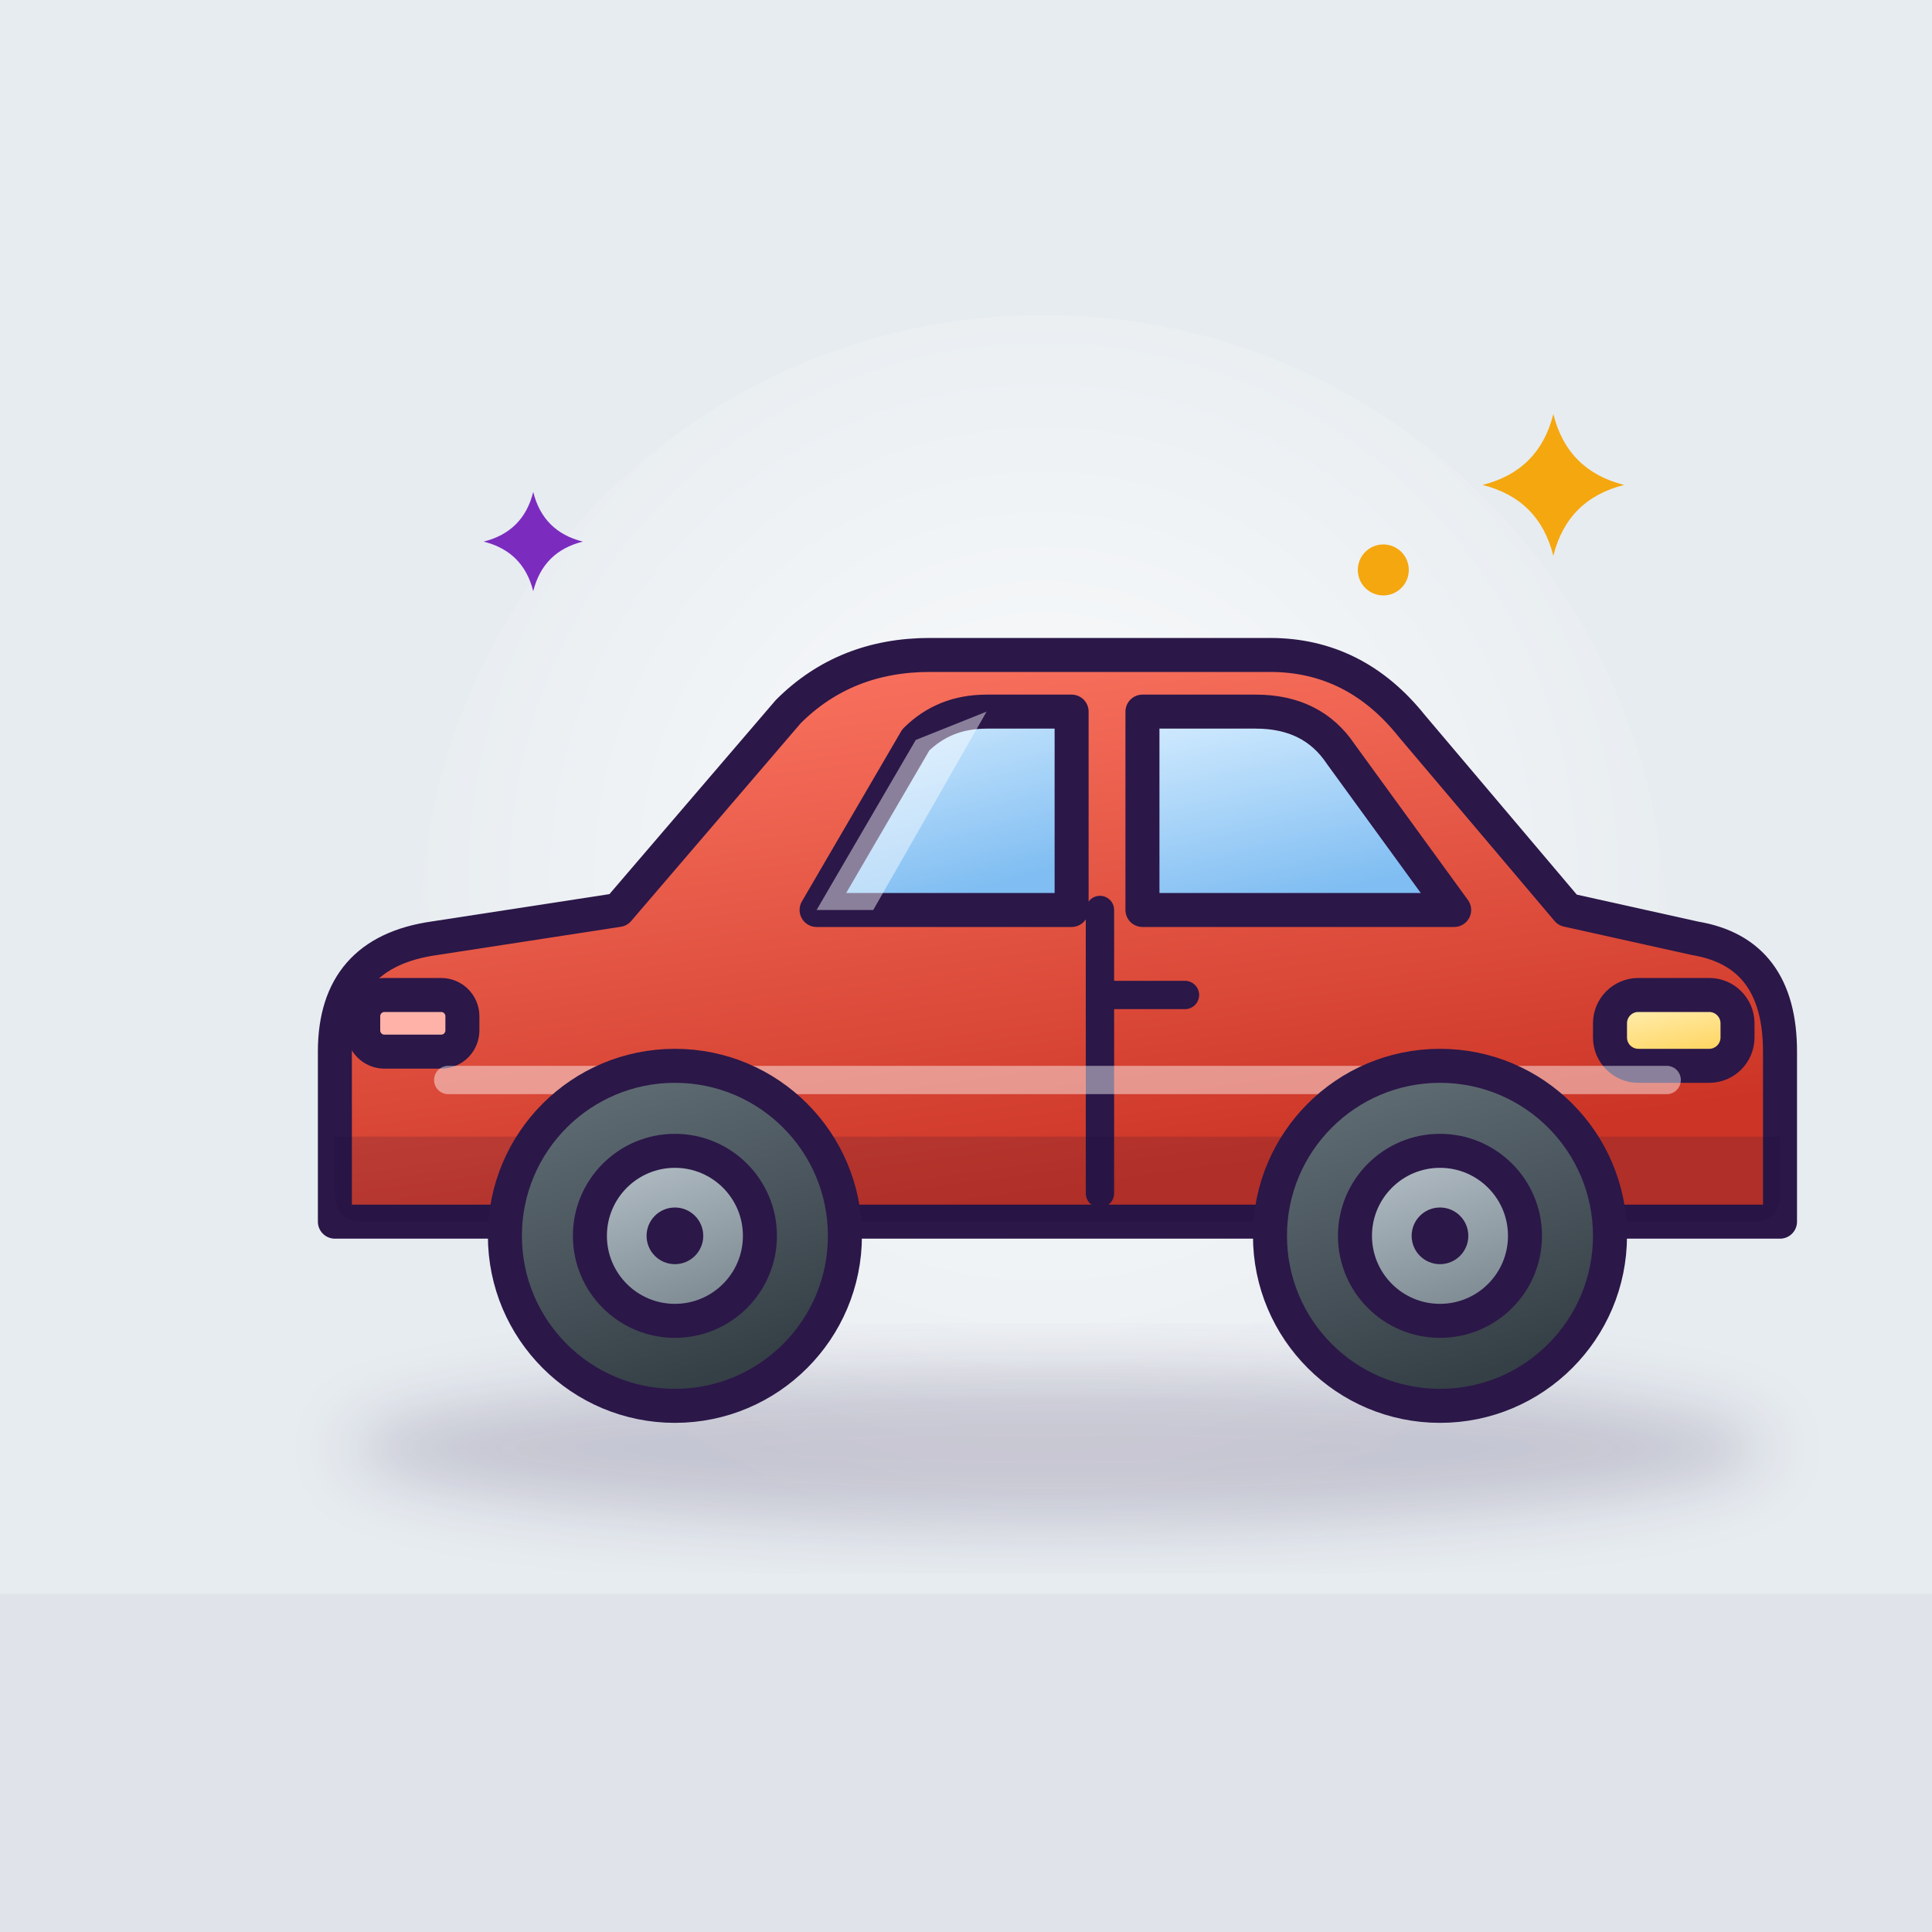
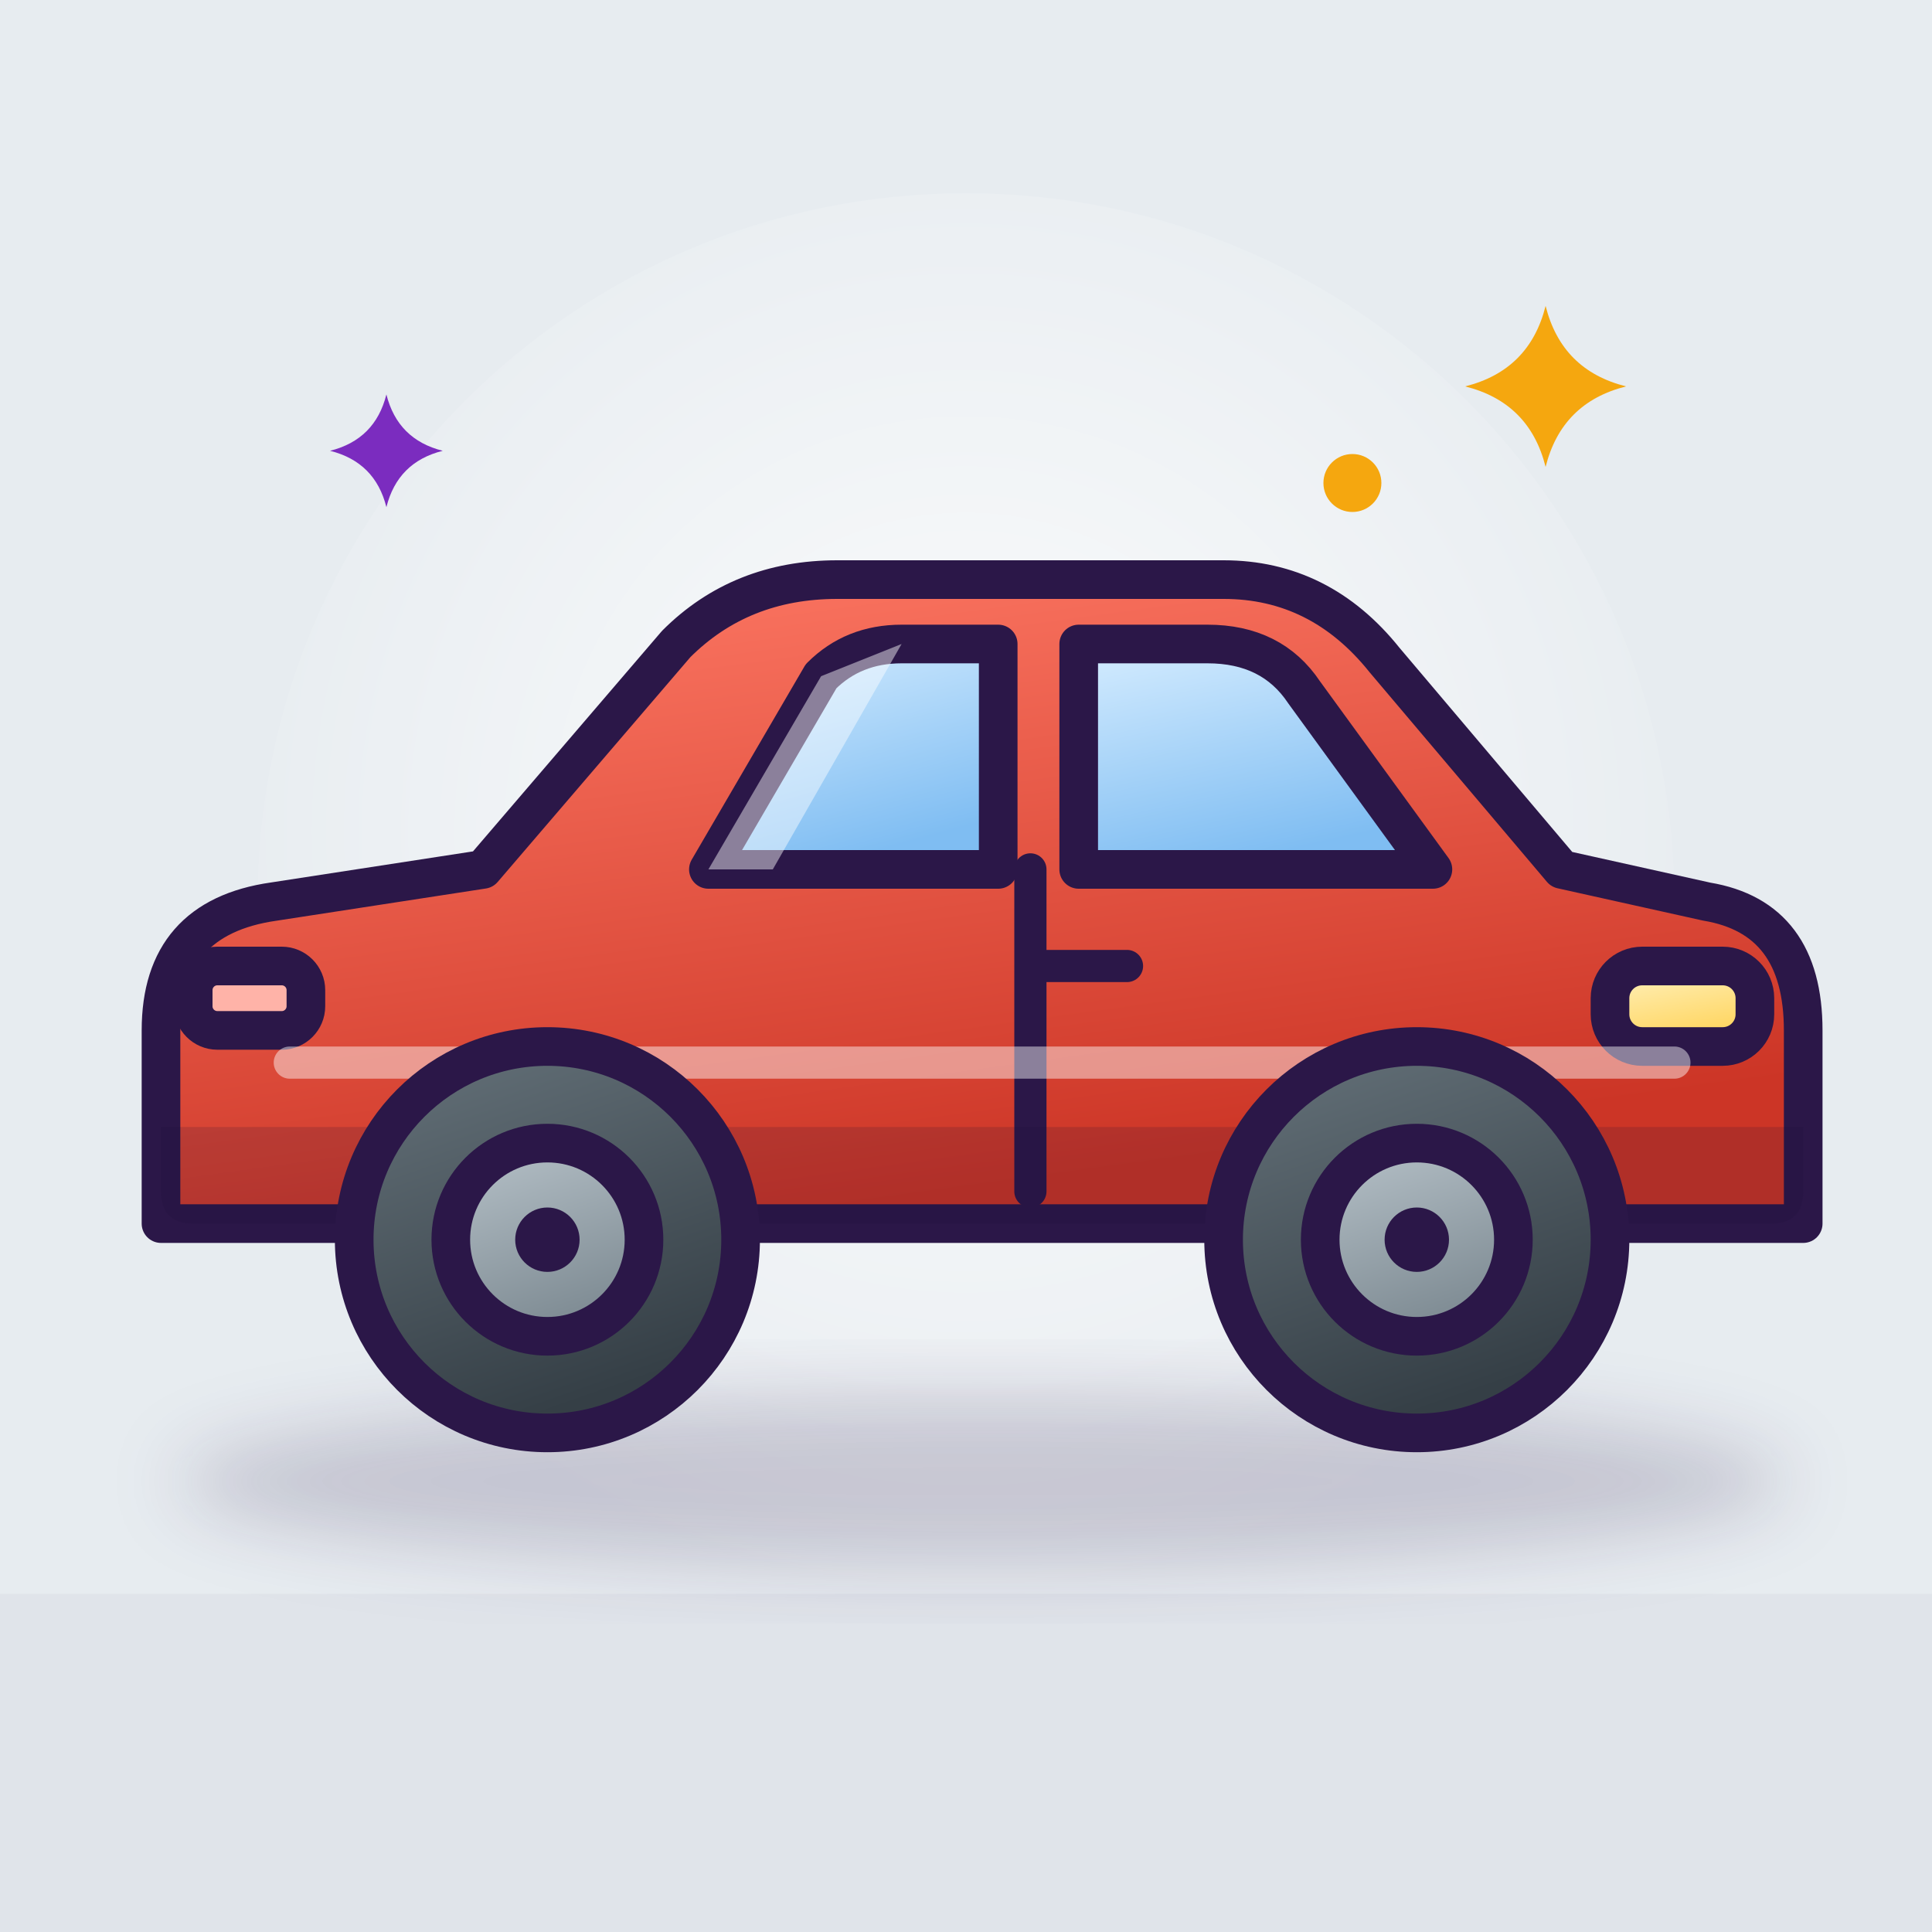
<svg xmlns="http://www.w3.org/2000/svg" viewBox="0 0 120 120" role="img">
  <defs>
    <linearGradient id="pur" x1="0" y1="0" x2="0.35" y2="1">
      <stop offset="0" stop-color="#A35BE8" />
      <stop offset="1" stop-color="#6A1FB5" />
    </linearGradient>
    <linearGradient id="purD" x1="0" y1="0" x2="0.35" y2="1">
      <stop offset="0" stop-color="#7B2CBF" />
      <stop offset="1" stop-color="#4A1287" />
    </linearGradient>
    <linearGradient id="gold" x1="0" y1="0" x2="0.35" y2="1">
      <stop offset="0" stop-color="#FFD45C" />
      <stop offset="1" stop-color="#F29A05" />
    </linearGradient>
    <linearGradient id="goldD" x1="0" y1="0" x2="0.35" y2="1">
      <stop offset="0" stop-color="#F2A20C" />
      <stop offset="1" stop-color="#C97A00" />
    </linearGradient>
    <linearGradient id="slate" x1="0" y1="0" x2="0.35" y2="1">
      <stop offset="0" stop-color="#66737B" />
      <stop offset="1" stop-color="#353F46" />
    </linearGradient>
    <linearGradient id="slateL" x1="0" y1="0" x2="0.35" y2="1">
      <stop offset="0" stop-color="#B8C3CA" />
      <stop offset="1" stop-color="#7F8C94" />
    </linearGradient>
    <linearGradient id="red" x1="0" y1="0" x2="0.35" y2="1">
      <stop offset="0" stop-color="#FF7A66" />
      <stop offset="1" stop-color="#CC3526" />
    </linearGradient>
    <linearGradient id="blue" x1="0" y1="0" x2="0.35" y2="1">
      <stop offset="0" stop-color="#5DB0F5" />
      <stop offset="1" stop-color="#1C64A8" />
    </linearGradient>
    <linearGradient id="green" x1="0" y1="0" x2="0.35" y2="1">
      <stop offset="0" stop-color="#5CC183" />
      <stop offset="1" stop-color="#22794A" />
    </linearGradient>
    <linearGradient id="greenD" x1="0" y1="0" x2="0.35" y2="1">
      <stop offset="0" stop-color="#2F8F57" />
      <stop offset="1" stop-color="#155A33" />
    </linearGradient>
    <linearGradient id="pink" x1="0" y1="0" x2="0.35" y2="1">
      <stop offset="0" stop-color="#FF8FB5" />
      <stop offset="1" stop-color="#D02F6B" />
    </linearGradient>
    <linearGradient id="teal" x1="0" y1="0" x2="0.35" y2="1">
      <stop offset="0" stop-color="#4CC4D2" />
      <stop offset="1" stop-color="#14808E" />
    </linearGradient>
    <linearGradient id="cream" x1="0" y1="0" x2="0.35" y2="1">
      <stop offset="0" stop-color="#FFFFFF" />
      <stop offset="1" stop-color="#E6DEF2" />
    </linearGradient>
    <linearGradient id="brown" x1="0" y1="0" x2="0.35" y2="1">
      <stop offset="0" stop-color="#C68B52" />
      <stop offset="1" stop-color="#7E4F22" />
    </linearGradient>
    <linearGradient id="screen" x1="0" y1="0" x2="0.35" y2="1">
      <stop offset="0" stop-color="#D6EDFF" />
      <stop offset="1" stop-color="#7FBDF2" />
    </linearGradient>
    <linearGradient id="wood" x1="0" y1="0" x2="0.35" y2="1">
      <stop offset="0" stop-color="#E0A869" />
      <stop offset="1" stop-color="#A8692E" />
    </linearGradient>
    <linearGradient id="glow" x1="0" y1="0" x2="0.35" y2="1">
      <stop offset="0" stop-color="#FFF3C4" />
      <stop offset="1" stop-color="#FFD45C" />
    </linearGradient>
    <linearGradient id="skin" x1="0" y1="0" x2="0.35" y2="1">
      <stop offset="0" stop-color="#FFFFFF" />
      <stop offset="1" stop-color="#F1EAF9" />
    </linearGradient>
    <filter id="soft" x="-30%" y="-30%" width="160%" height="160%">
      <feGaussianBlur stdDeviation="2.2" />
    </filter>
    <radialGradient id="halo" cx="0.5" cy="0.45" r="0.55">
      <stop offset="0" stop-color="#FFFFFF" stop-opacity="0.85" />
      <stop offset="1" stop-color="#FFFFFF" stop-opacity="0" />
    </radialGradient>
  </defs>
  <rect width="120" height="120" fill="#E7ECF0" />
  <rect x="0" y="99" width="120" height="21" fill="#2B1748" opacity="0.04" />
-   <g transform="translate(12 9) scale(0.88)">
-     <circle cx="60" cy="56" r="44" fill="url(#halo)" />
-     <path d="M96 19 Q97 23 101 24 Q97 25 96 29 Q95 25 91 24 Q95 23 96 19 Z" fill="#F5A70F" stroke="none" />
-     <path d="M24 24.5 Q24.7 27.3 27.5 28 Q24.7 28.7 24 31.5 Q23.3 28.7 20.5 28 Q23.3 27.3 24 24.5 Z" fill="#7B2CBF" stroke="none" />
-     <circle cx="84" cy="30" r="1.8" fill="#F5A70F" opacity="1" stroke="none" />
-     <ellipse cx="61" cy="92" rx="50" ry="5.5" fill="#2B1748" opacity="0.18" filter="url(#soft)" />
-     <g stroke="#2B1748" stroke-width="2.4" stroke-linejoin="round" stroke-linecap="round">
-       <path d="M10 76 V64 Q10 57 17 56 L30 54 L42 40 Q46 36 52 36 H76 Q82 36 86 41 L97 54 L106 56 Q112 57 112 64 V76 Z" fill="url(#red)" />
-       <path d="M44 54 L51 42 Q53 40 56 40 H62 V54 Z" fill="url(#screen)" />
-       <path d="M67 54 V40 H75 Q79 40 81 43 L89 54 Z" fill="url(#screen)" />
-       <path d="M51 42 L56 40 L48 54 L44 54 Z" fill="#FFFFFF" opacity="0.45" stroke="none" />
-       <path d="M64 54 V74 M64 60 H70" stroke-width="2" />
-       <rect x="100" y="60" width="9" height="5" rx="2" fill="url(#glow)" />
-       <rect x="12" y="60" width="7" height="4" rx="1.5" fill="#FFB3A8" />
-       <path d="M18 66 H104" stroke="#FFFFFF" stroke-width="2" opacity="0.45" />
-       <path d="M10 70 H112 V74 Q112 76 110 76 H12 Q10 76 10 74 Z" fill="#1B0B33" opacity="0.16" stroke="none" />
-       <circle cx="34" cy="77" r="12" fill="url(#slate)" />
-       <circle cx="34" cy="77" r="6" fill="url(#slateL)" />
-       <circle cx="34" cy="77" r="2" fill="#2B1748" stroke="none" />
-       <circle cx="88" cy="77" r="12" fill="url(#slate)" />
-       <circle cx="88" cy="77" r="6" fill="url(#slateL)" />
-       <circle cx="88" cy="77" r="2" fill="#2B1748" stroke="none" />
-     </g>
+   <circle cx="60" cy="56" r="44" fill="url(#halo)" />
+   <path d="M96 19 Q97 23 101 24 Q97 25 96 29 Q95 25 91 24 Q95 23 96 19 Z" fill="#F5A70F" stroke="none" />
+   <path d="M24 24.5 Q24.7 27.3 27.5 28 Q24.7 28.7 24 31.5 Q23.3 28.7 20.5 28 Q23.3 27.3 24 24.5 Z" fill="#7B2CBF" stroke="none" />
+   <circle cx="84" cy="30" r="1.8" fill="#F5A70F" opacity="1" stroke="none" />
+   <ellipse cx="61" cy="92" rx="50" ry="5.5" fill="#2B1748" opacity="0.18" filter="url(#soft)" />
+   <g stroke="#2B1748" stroke-width="2.4" stroke-linejoin="round" stroke-linecap="round">
+     <path d="M10 76 V64 Q10 57 17 56 L30 54 L42 40 Q46 36 52 36 H76 Q82 36 86 41 L97 54 L106 56 Q112 57 112 64 V76 Z" fill="url(#red)" />
+     <path d="M44 54 L51 42 Q53 40 56 40 H62 V54 Z" fill="url(#screen)" />
+     <path d="M67 54 V40 H75 Q79 40 81 43 L89 54 Z" fill="url(#screen)" />
+     <path d="M51 42 L56 40 L48 54 L44 54 Z" fill="#FFFFFF" opacity="0.45" stroke="none" />
+     <path d="M64 54 V74 M64 60 H70" stroke-width="2" />
+     <rect x="100" y="60" width="9" height="5" rx="2" fill="url(#glow)" />
+     <rect x="12" y="60" width="7" height="4" rx="1.5" fill="#FFB3A8" />
+     <path d="M18 66 H104" stroke="#FFFFFF" stroke-width="2" opacity="0.45" />
+     <path d="M10 70 H112 V74 Q112 76 110 76 H12 Q10 76 10 74 Z" fill="#1B0B33" opacity="0.16" stroke="none" />
+     <circle cx="34" cy="77" r="12" fill="url(#slate)" />
+     <circle cx="34" cy="77" r="6" fill="url(#slateL)" />
+     <circle cx="34" cy="77" r="2" fill="#2B1748" stroke="none" />
+     <circle cx="88" cy="77" r="12" fill="url(#slate)" />
+     <circle cx="88" cy="77" r="6" fill="url(#slateL)" />
+     <circle cx="88" cy="77" r="2" fill="#2B1748" stroke="none" />
  </g>
</svg>
